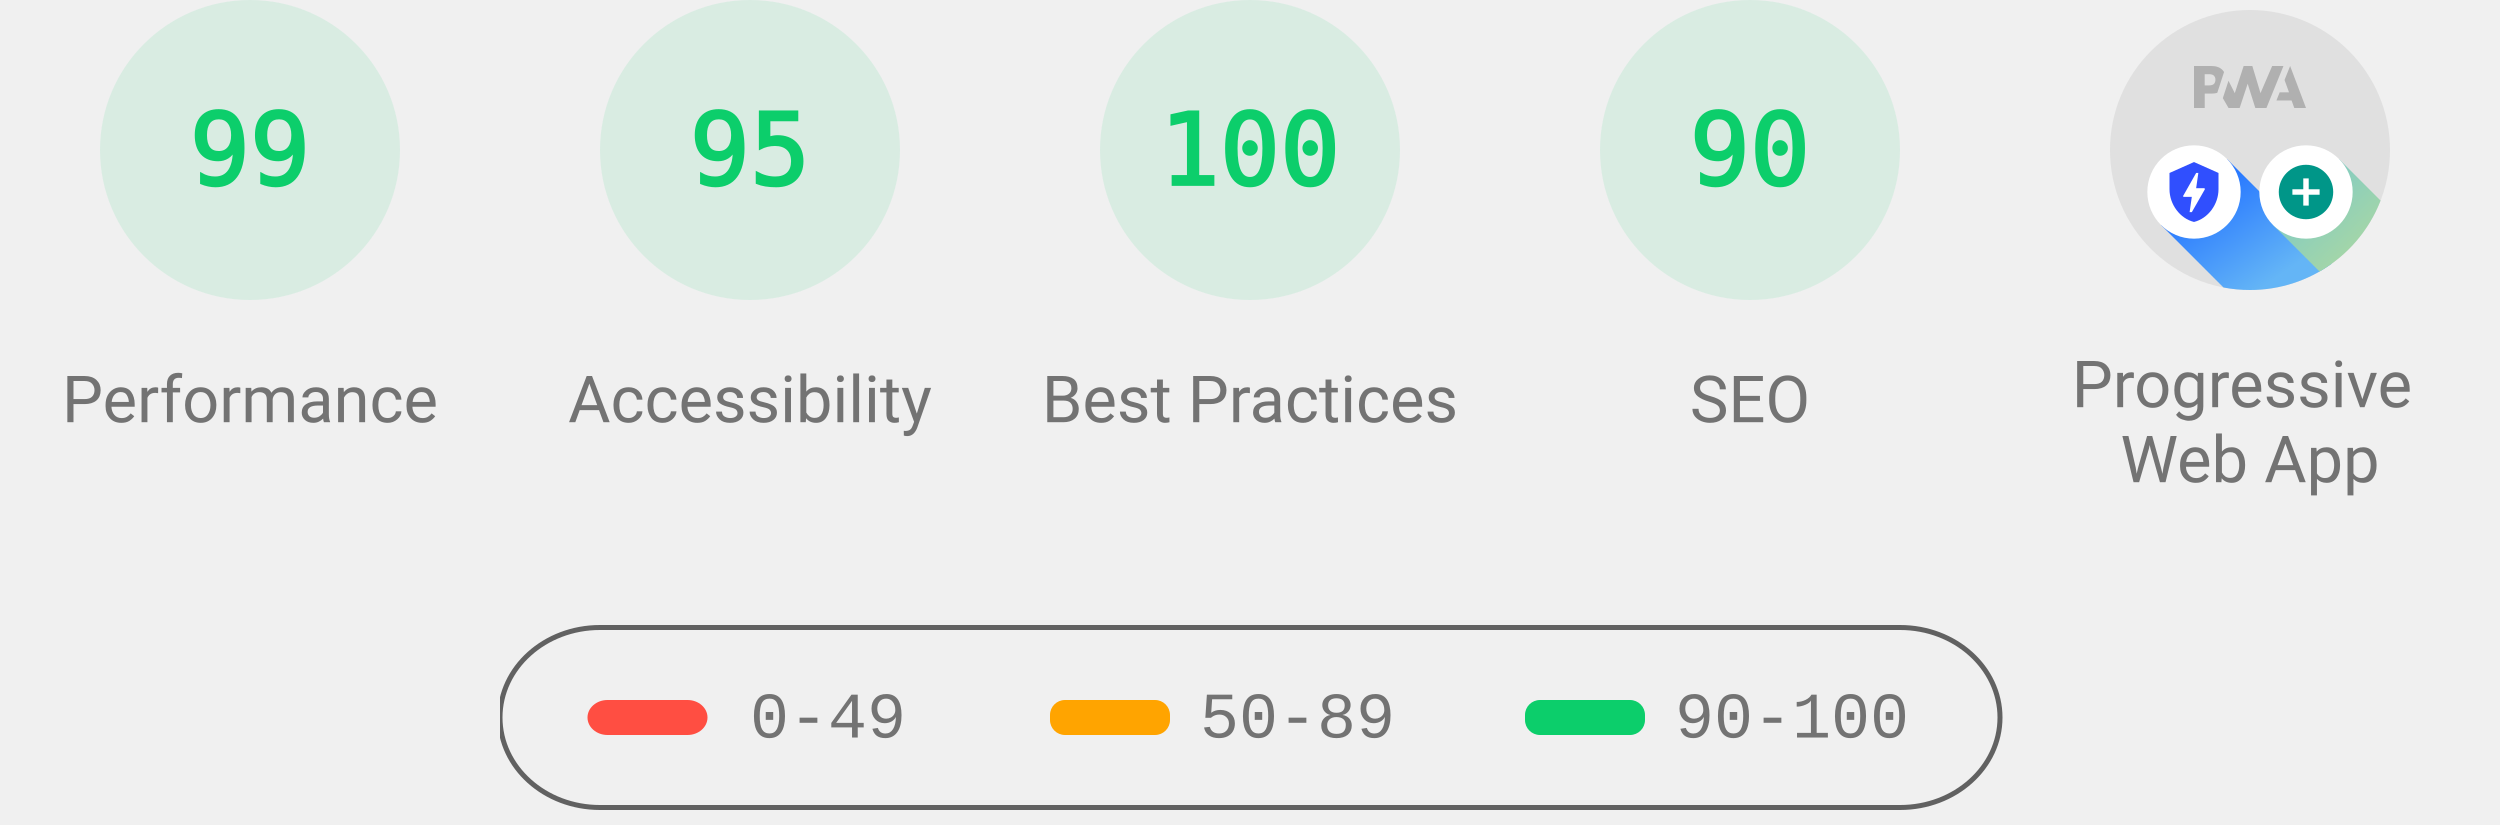
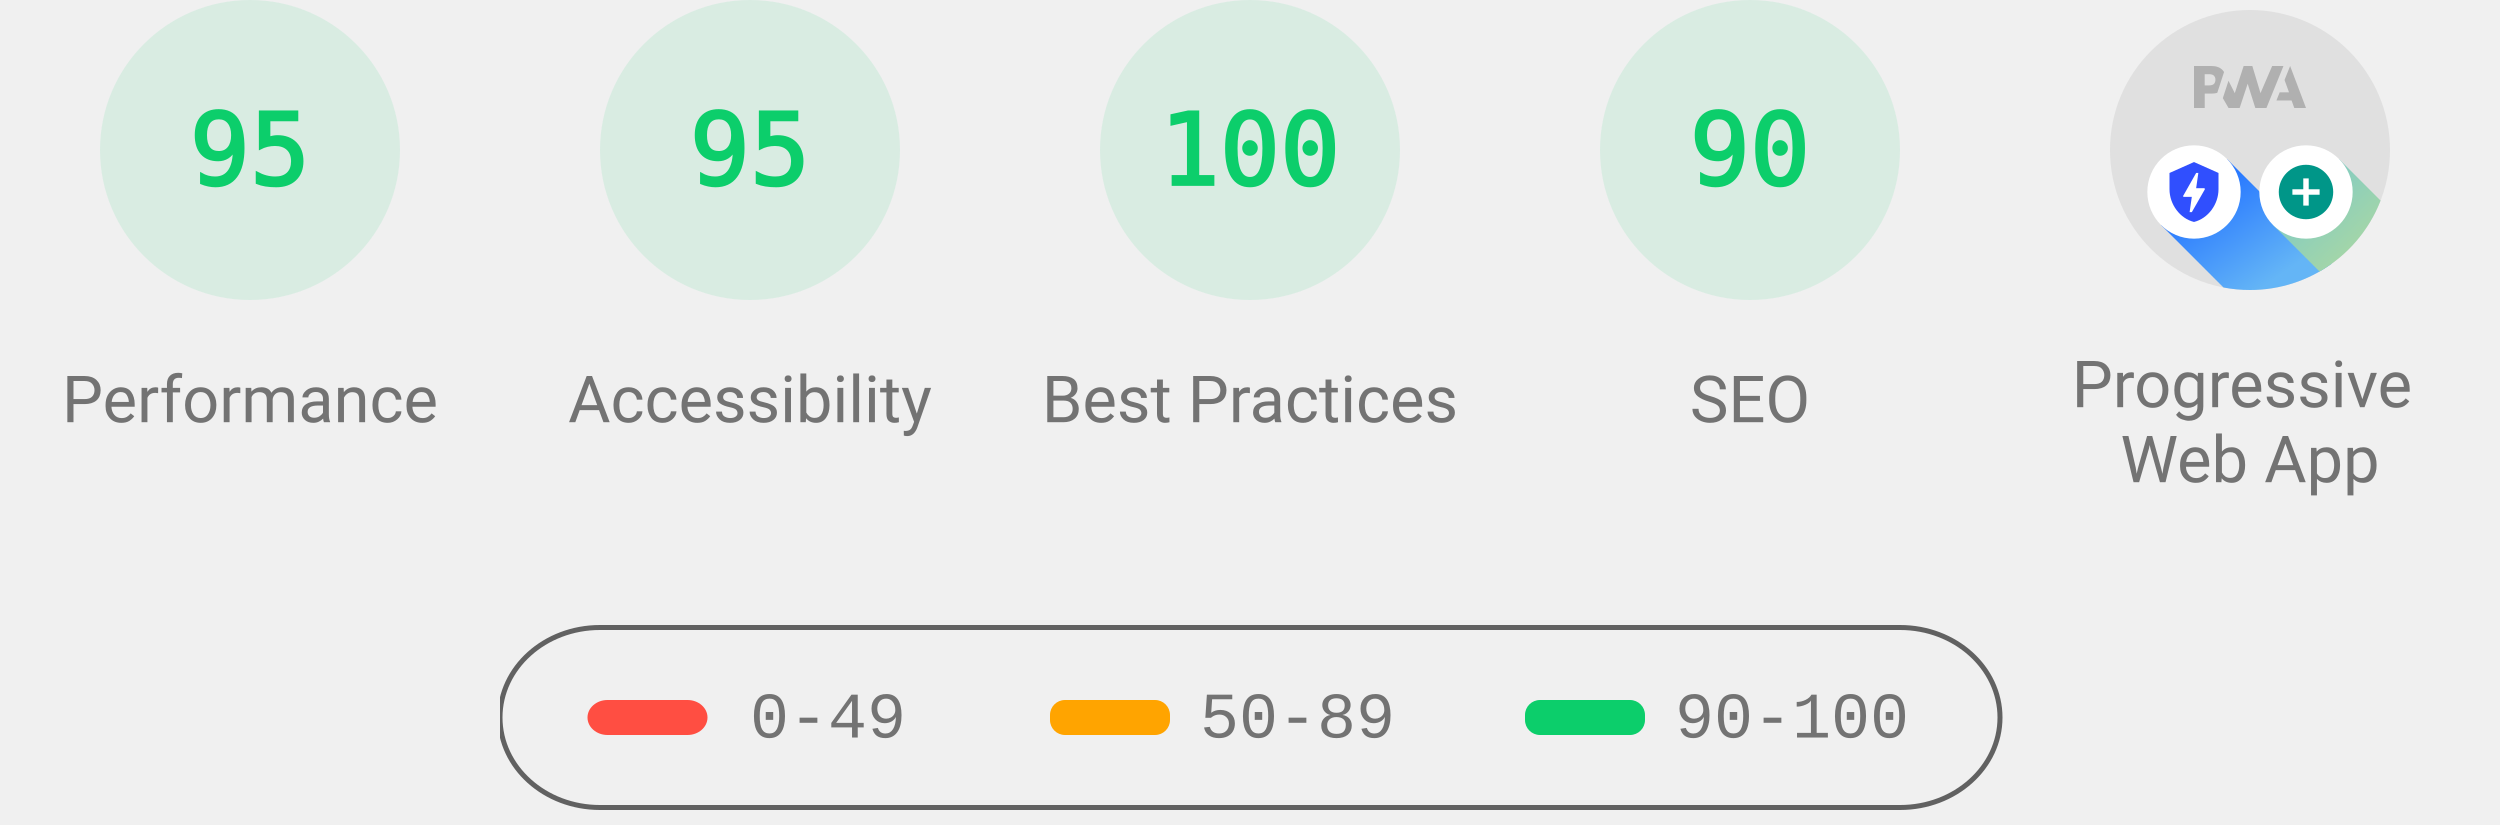
<svg xmlns="http://www.w3.org/2000/svg" class="theme--agnostic" fill="none" width="1000" height="330">
  <style>
			.gauge-base {
				opacity: 0.1
			}

			.gauge-arc {
				fill: none;
				animation-delay: 250ms;
				stroke-linecap: round;
				transform: rotate(-90deg);
				transform-origin: 100px 60px;
				animation: load-gauge 1s ease forwards
			}

			.guage-text {
				font-size: 40px;
				font-family: monospace;
				text-align: center
			}

			.guage-red {
				color: #ff4e42;
				fill: #ff4e42;
				stroke: #ff4e42
			}
			.guage-orange {
				color: #ffa400;
				fill: #ffa400;
				stroke: #ffa400
			}
			.guage-green {
				color: #0cce6b;
				fill: #0cce6b;
				stroke: #0cce6b
			}
			.theme--agnostic .guage-undefined {
				color: #5c5c5c;
				fill: #5c5c5c;
				stroke: #5c5c5c
			}
			.theme--light .guage-undefined {
				color: #1e1e1e;
				fill: #1e1e1e;
				stroke: #1e1e1e
			}
			.theme--dark .guage-undefined {
				color: #f5f5f5;
				fill: #f5f5f5;
				stroke: #f5f5f5
			}

			.guage-title {
				stroke: none;
				font-size: 26px;
				line-height: 26px;
				font-family: Roboto, Halvetica, Arial, sans-serif
			}
			.metric.guage-title {
				font-family: 'Courier New', Courier, monospace
			}
			.theme--agnostic .guage-title {
				color: #737373;
				fill: #737373
			}
			.theme--light .guage-title {
				color: #212121;
				fill: #212121
			}
			.theme--dark .guage-title {
				color: #f5f5f5;
				fill: #f5f5f5
			}

			@keyframes load-gauge {
				from {
					stroke-dasharray: 0 352.858
				}
			}
			.lh-gauge--pwa__disc {
				fill: #e0e0e0
			}
			.lh-gauge--pwa__logo {
				position: relative;
				fill: #b0b0b0
			}
			.lh-gauge--pwa__invisible {
				display: none
			}
			.lh-gauge--pwa__visible {
				display: inline
			}
			.guage-invisible {
				display: none
			}
			.lh-gauge--pwa__logo--primary-color {
				fill: #304ffe
			}
			.theme--agnostic .lh-gauge--pwa__logo--secondary-color {
				fill: #787878
			}
			.theme--light .lh-gauge--pwa__logo--secondary-color {
				fill: #3d3d3d
			}
			.theme--dark .lh-gauge--pwa__logo--secondary-color {
				fill: #d8b6b6
			}
			.theme--light #svg_2 {
				stroke: #00000022
			}
			.theme--agnostic #svg_2 {
				stroke: #616161
			}
			.theme--light #svg_2 {
				stroke: #00000022
			}
			.theme--dark #svg_2 {
				stroke: #f5f5f566
			}
		</style>
  <svg class="guage-div guage-perf guage-green" viewBox="0 0 200 200" width="200" height="200" x="0" y="0">
    <circle class="gauge-base" r="56" cx="100" cy="60" stroke-width="8" />
-     <circle class="gauge-arc guage-arc-1" r="56" cx="100" cy="60" stroke-width="8" style="stroke-dasharray: 348.339, 351.858;" />
-     <text class="guage-text" x="100px" y="60px" alignment-baseline="central" dominant-baseline="central" text-anchor="middle">99</text>
+     <circle class="gauge-arc guage-arc-1" r="56" cx="100" cy="60" stroke-width="8" style="stroke-dasharray: 334.265, 351.858;" />
+     <text class="guage-text" x="100px" y="60px" alignment-baseline="central" dominant-baseline="central" text-anchor="middle">95</text>
    <text class="guage-title" x="100px" y="160px" alignment-baseline="central" dominant-baseline="central" text-anchor="middle">Performance</text>
  </svg>,<svg class="guage-div guage-perf guage-green" viewBox="0 0 200 200" width="200" height="200" x="200" y="0">
    <circle class="gauge-base" r="56" cx="100" cy="60" stroke-width="8" />
    <circle class="gauge-arc guage-arc-1" r="56" cx="100" cy="60" stroke-width="8" style="stroke-dasharray: 334.265, 351.858;" />
    <text class="guage-text" x="100px" y="60px" alignment-baseline="central" dominant-baseline="central" text-anchor="middle">95</text>
    <text class="guage-title" x="100px" y="160px" alignment-baseline="central" dominant-baseline="central" text-anchor="middle">Accessibility</text>
  </svg>,<svg class="guage-div guage-perf guage-green" viewBox="0 0 200 200" width="200" height="200" x="400" y="0">
    <circle class="gauge-base" r="56" cx="100" cy="60" stroke-width="8" />
    <circle class="gauge-arc guage-arc-1" r="56" cx="100" cy="60" stroke-width="8" style="stroke-dasharray: 351.858, 351.858;" />
    <text class="guage-text" x="100px" y="60px" alignment-baseline="central" dominant-baseline="central" text-anchor="middle">100</text>
    <text class="guage-title" x="100px" y="160px" alignment-baseline="central" dominant-baseline="central" text-anchor="middle">Best Practices</text>
  </svg>,<svg class="guage-div guage-perf guage-green" viewBox="0 0 200 200" width="200" height="200" x="600" y="0">
    <circle class="gauge-base" r="56" cx="100" cy="60" stroke-width="8" />
    <circle class="gauge-arc guage-arc-1" r="56" cx="100" cy="60" stroke-width="8" style="stroke-dasharray: 316.672, 351.858;" />
    <text class="guage-text" x="100px" y="60px" alignment-baseline="central" dominant-baseline="central" text-anchor="middle">90</text>
    <text class="guage-title" x="100px" y="160px" alignment-baseline="central" dominant-baseline="central" text-anchor="middle">SEO</text>
  </svg>,<svg class="guage-div guage-pwa" viewBox="0 0 200 200" width="200" height="200" x="800" y="0">
    <svg viewBox="0 0 60 60" width="112" height="112" x="44" y="4">
      <defs>
        <linearGradient id="lh-gauge--pwa__check-circle__gradient-0" x1="50%" y1="0%" x2="50%" y2="100%">
          <stop stop-color="#00C852" offset="0%" />
          <stop stop-color="#009688" offset="100%" />
        </linearGradient>
        <linearGradient id="lh-gauge--pwa__installable__shadow-gradient-0" x1="76.056%" x2="24.111%" y1="82.995%" y2="24.735%">
          <stop stop-color="#A5D6A7" offset="0%" />
          <stop stop-color="#80CBC4" offset="100%" />
        </linearGradient>
        <linearGradient id="lh-gauge--pwa__fast-reliable__shadow-gradient-0" x1="76.056%" y1="82.995%" x2="25.678%" y2="26.493%">
          <stop stop-color="#64B5F6" offset="0%" />
          <stop stop-color="#2979FF" offset="100%" />
        </linearGradient>
        <g id="lh-gauge--pwa__fast-reliable-badge-0">
          <circle fill="#FFFFFF" cx="10" cy="10" r="10" />
          <path fill="#304FFE" d="M10 3.58l5.25 2.34v3.5c0 3.23-2.24 6.26-5.25 7-3.01-.74-5.25-3.77-5.25-7v-3.5L10 3.58zm-.47 10.74l2.76-4.83.03-.07c.04-.08 0-.24-.22-.24h-1.64l.47-3.26h-.47l-2.7 4.77c-.02.01.05-.1-.04.05-.09.16-.1.31.18.31h1.63l-.47 3.27h.47z" />
        </g>
        <g id="lh-gauge--pwa__installable-badge-0">
          <circle fill="#FFFFFF" cx="10" cy="10" r="10" />
          <path fill="#009688" d="M10 4.167A5.835 5.835 0 0 0 4.167 10 5.835 5.835 0 0 0 10 15.833 5.835 5.835 0 0 0 15.833 10 5.835 5.835 0 0 0 10 4.167zm2.917 6.416h-2.334v2.334H9.417v-2.334H7.083V9.417h2.334V7.083h1.166v2.334h2.334v1.166z" />
        </g>
      </defs>
      <g stroke="none" fill-rule="nonzero">
        <circle class="lh-gauge--pwa__disc" cx="30" cy="30" r="30" />
        <g class="lh-gauge--pwa__logo">
          <path d="M35.66 19.39l.7-1.75h2L37.4 15 38.6 12l3.4 9h-2.51l-.58-1.61z" />
          <path d="M33.52 21l3.65-9h-2.42l-2.5 5.82L30.5 12h-1.86l-1.9 5.82-1.35-2.65-1.21 3.72L25.4 21h2.38l1.72-5.2 1.64 5.2z" />
          <path fill-rule="nonzero" d="M20.3 17.91h1.48c.45 0 .85-.05 1.2-.15l.39-1.18 1.07-3.3a2.64 2.64 0 0 0-.28-.37c-.55-.6-1.36-.91-2.42-.91H18v9h2.3V17.9zm1.96-3.84c.22.22.33.5.33.87 0 .36-.1.65-.29.87-.2.23-.59.35-1.15.35h-.86v-2.41h.87c.52 0 .89.1 1.1.32z" />
        </g>
        <rect class="lh-gauge--pwa__component lh-gauge--pwa__na-line lh-gauge--pwa__invisible" fill="#FFFFFF" x="20" y="32" width="20" height="4" rx="2" />
        <g class="lh-gauge--pwa__component lh-gauge--pwa__fast-reliable-badge lh-gauge--pwa__invisible" transform="translate(20, 29)">
          <path fill="url(#lh-gauge--pwa__fast-reliable__shadow-gradient-0)" d="M33.63 19.49A30 30 0 0 1 16.2 30.36L3 17.14 17.14 3l16.49 16.49z" />
          <use href="#lh-gauge--pwa__fast-reliable-badge-0" />
        </g>
        <g class="lh-gauge--pwa__component lh-gauge--pwa__installable-badge lh-gauge--pwa__invisible" transform="translate(20, 29)">
          <path fill="url(#lh-gauge--pwa__installable__shadow-gradient-0)" d="M33.629 19.487c-4.272 5.453-10.391 9.39-17.415 10.869L3 17.142 17.142 3 33.63 19.487z" />
          <use href="#lh-gauge--pwa__installable-badge-0" />
        </g>
        <g class="lh-gauge--pwa__component lh-gauge--pwa__fast-reliable-installable-badges lh-gauge--pwa__visible">
          <g transform="translate(8, 29)">
            <path fill="url(#lh-gauge--pwa__fast-reliable__shadow-gradient-0)" d="M16.321 30.463L3 17.143 17.142 3l22.365 22.365A29.864 29.864 0 0 1 22 31c-1.942 0-3.84-.184-5.679-.537z" />
            <use href="#lh-gauge--pwa__fast-reliable-badge-0" />
          </g>
          <g transform="translate(32, 29)">
            <path fill="url(#lh-gauge--pwa__installable__shadow-gradient-0)" d="M25.982 11.84a30.107 30.107 0 0 1-13.08 15.203L3 17.143 17.142 3l8.84 8.84z" />
            <use href="#lh-gauge--pwa__installable-badge-0" />
          </g>
        </g>
        <g class="lh-gauge--pwa__component lh-gauge--pwa__check-circle lh-gauge--pwa__invisible" transform="translate(18, 28)">
          <circle fill="#FFFFFF" cx="12" cy="12" r="12" />
          <path fill="url(#lh-gauge--pwa__check-circle__gradient-0)" d="M12 2a10 10 0 1 0 0 20 10 10 0 0 0 0-20zm-2 15l-5-5 1.41-1.41L10 14.17l7.59-7.59L19 8l-9 9z" />
        </g>
      </g>
    </svg>
    <text class="guage-title" y="160px" alignment-baseline="central" dominant-baseline="central" text-anchor="middle">
      <tspan x="100px" dy="-6px">Progressive</tspan>
      <tspan x="100px" dy="30px">Web App</tspan>
    </text>
  </svg>
  <svg width="604" height="76" x="200" y="250">
    <g>
      <rect fill="none" id="canvas_background" height="80" width="604" y="-1" x="-1" />
      <g display="none" overflow="visible" y="0" x="0" height="100%" width="100%" id="canvasGrid">
        <rect fill="url(#gridpattern)" stroke-width="0" y="0" x="0" height="100%" width="100%" />
      </g>
    </g>
    <g>
      <rect fill-opacity="0" stroke-width="2" rx="40" id="svg_2" height="72" width="600" y="1" x="0" fill="#000000" />
      <rect stroke="#000" rx="8" id="svg_3" height="14" width="48" y="30" x="35" stroke-opacity="null" stroke-width="0" fill="#ff4e42" />
      <rect stroke="#000" rx="6" id="svg_4" height="14" width="48" y="30" x="220" stroke-opacity="null" stroke-width="0" fill="#ffa400" />
      <rect stroke="#000" rx="6" id="svg_5" height="14" width="48" y="30" x="410" stroke-opacity="null" stroke-width="0" fill="#0cce6b" />
      <text class="metric guage-title" xml:space="preserve" text-anchor="start" font-size="26" id="svg_6" y="45" x="100" stroke-opacity="null" stroke-width="0" stroke="#000">0-49</text>
      <text class="metric guage-title" xml:space="preserve" text-anchor="start" font-size="26" id="svg_7" y="45" x="280" stroke-opacity="null" stroke-width="0" stroke="#000">50-89</text>
      <text class="metric guage-title" xml:space="preserve" text-anchor="start" font-size="26" id="svg_8" y="45" x="470" stroke-opacity="null" stroke-width="0" stroke="#000">90-100</text>
    </g>
  </svg>
</svg>
